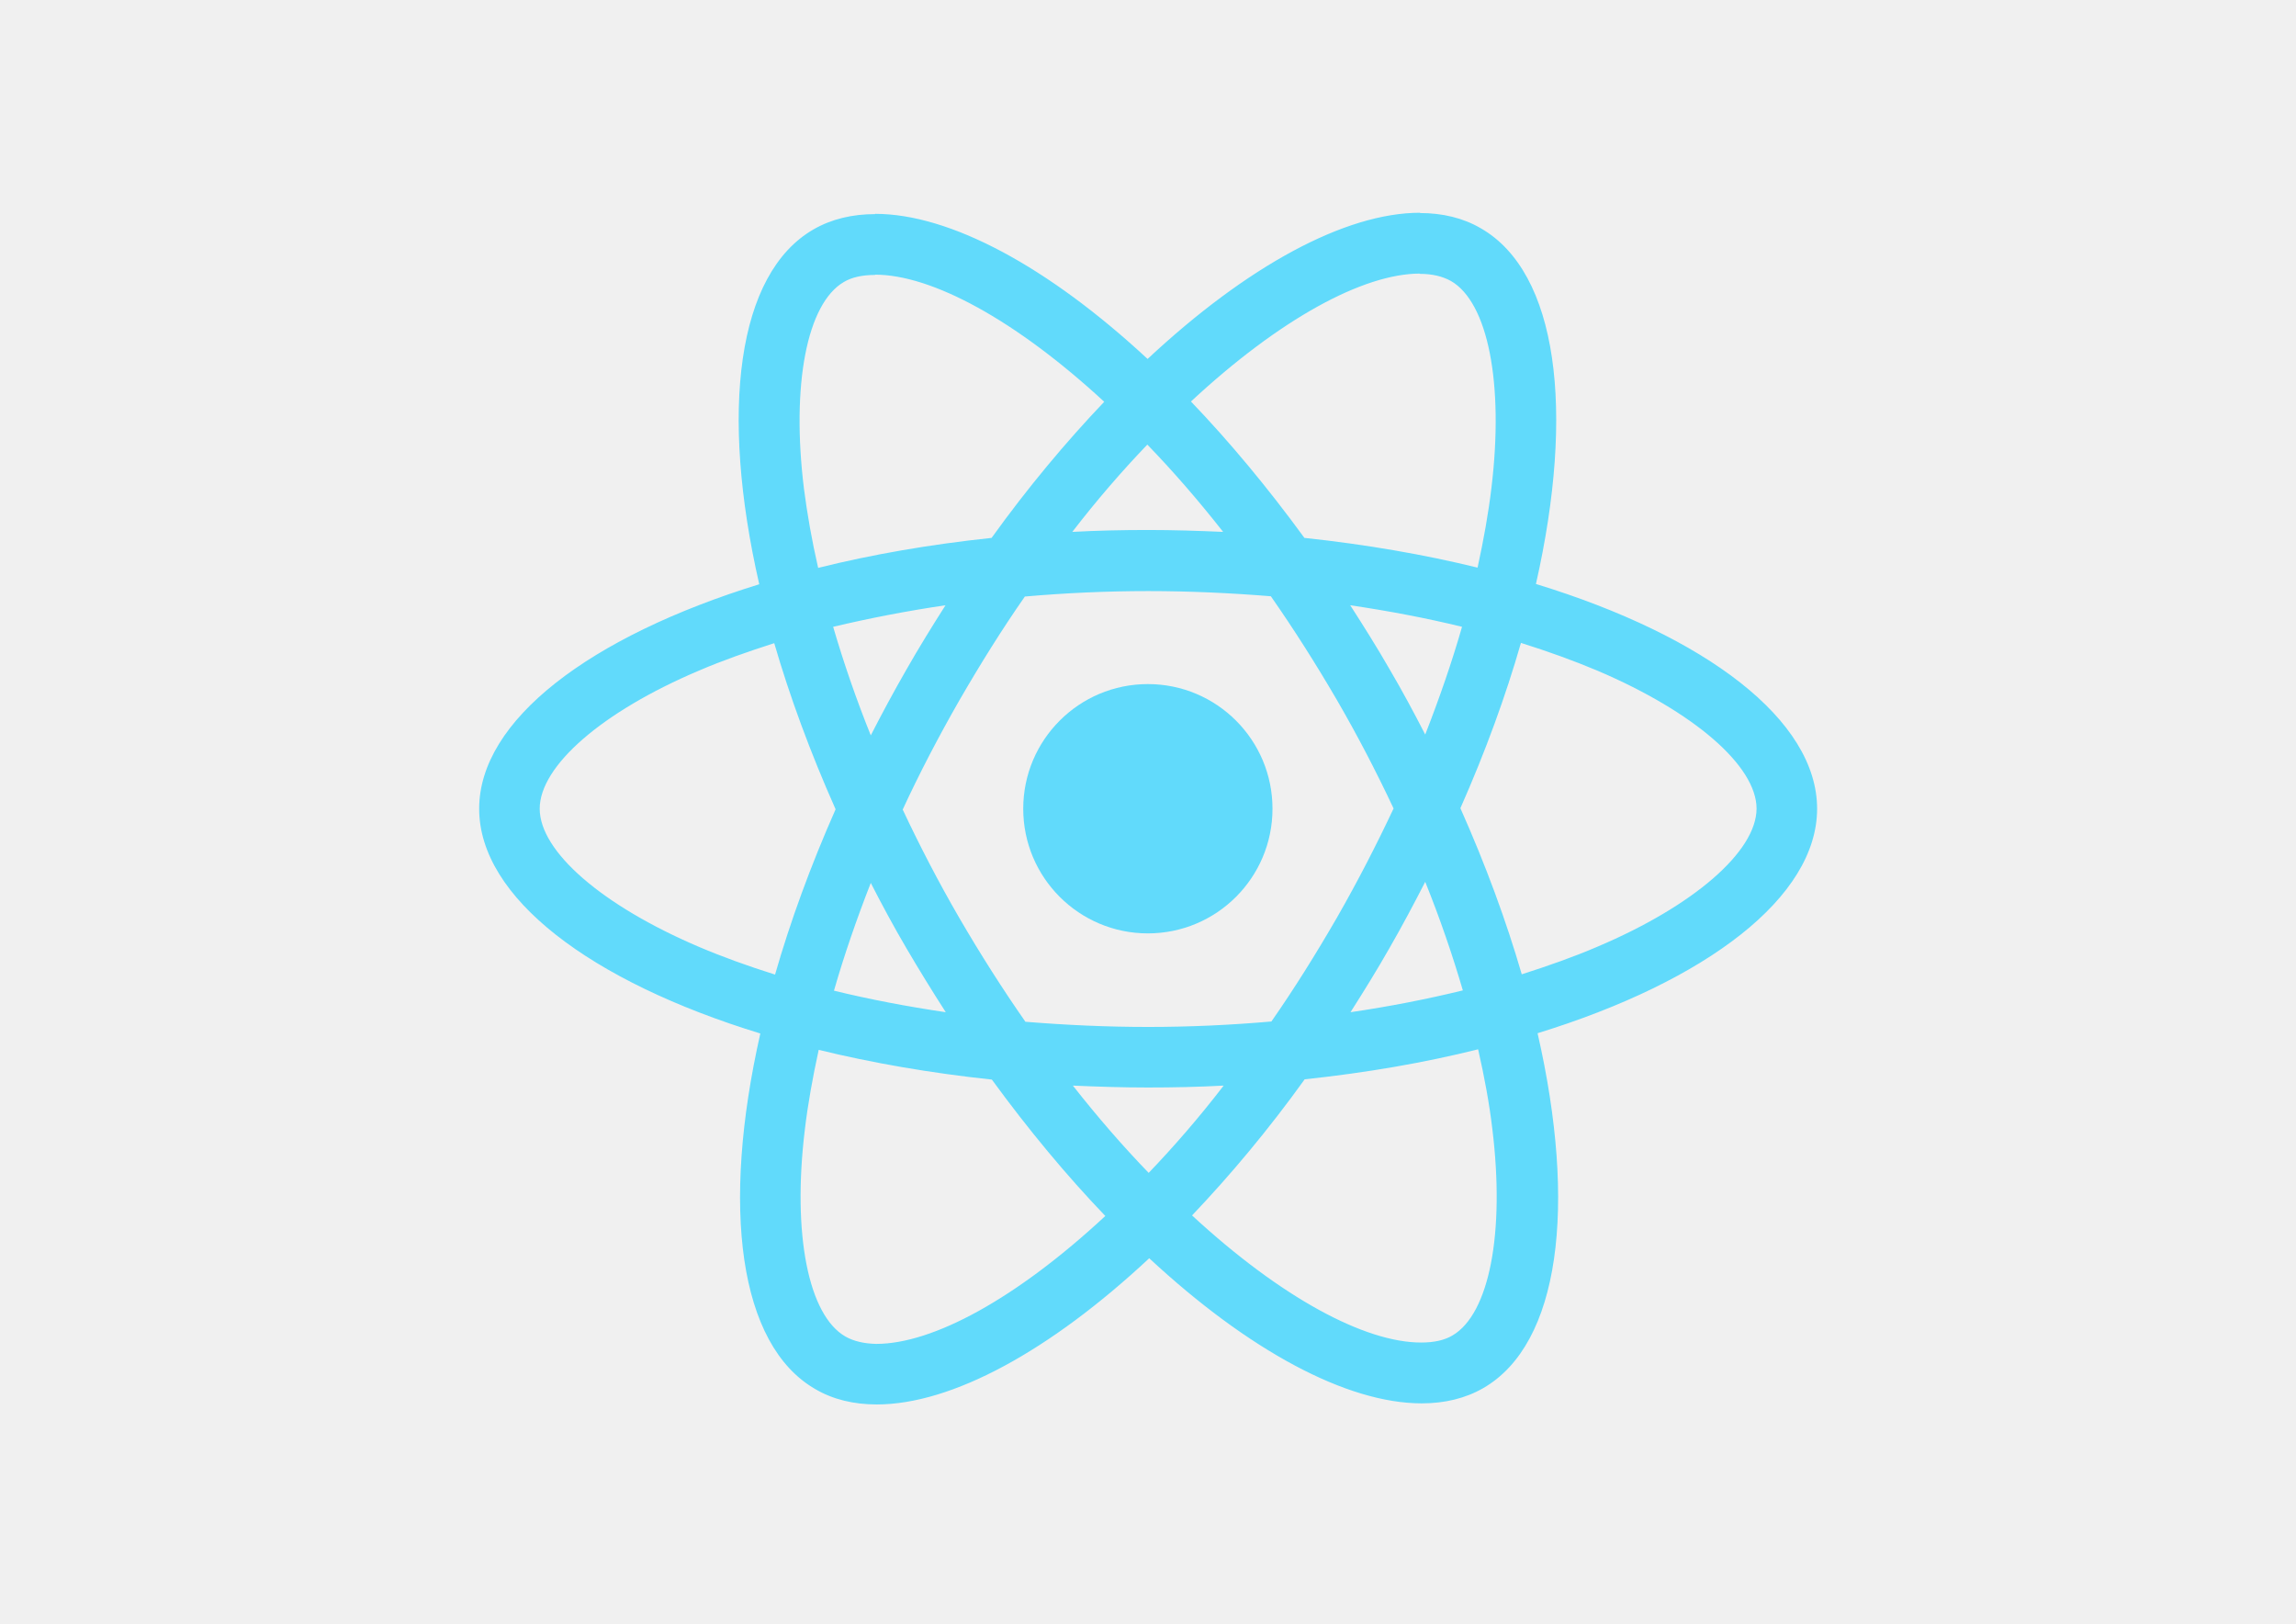
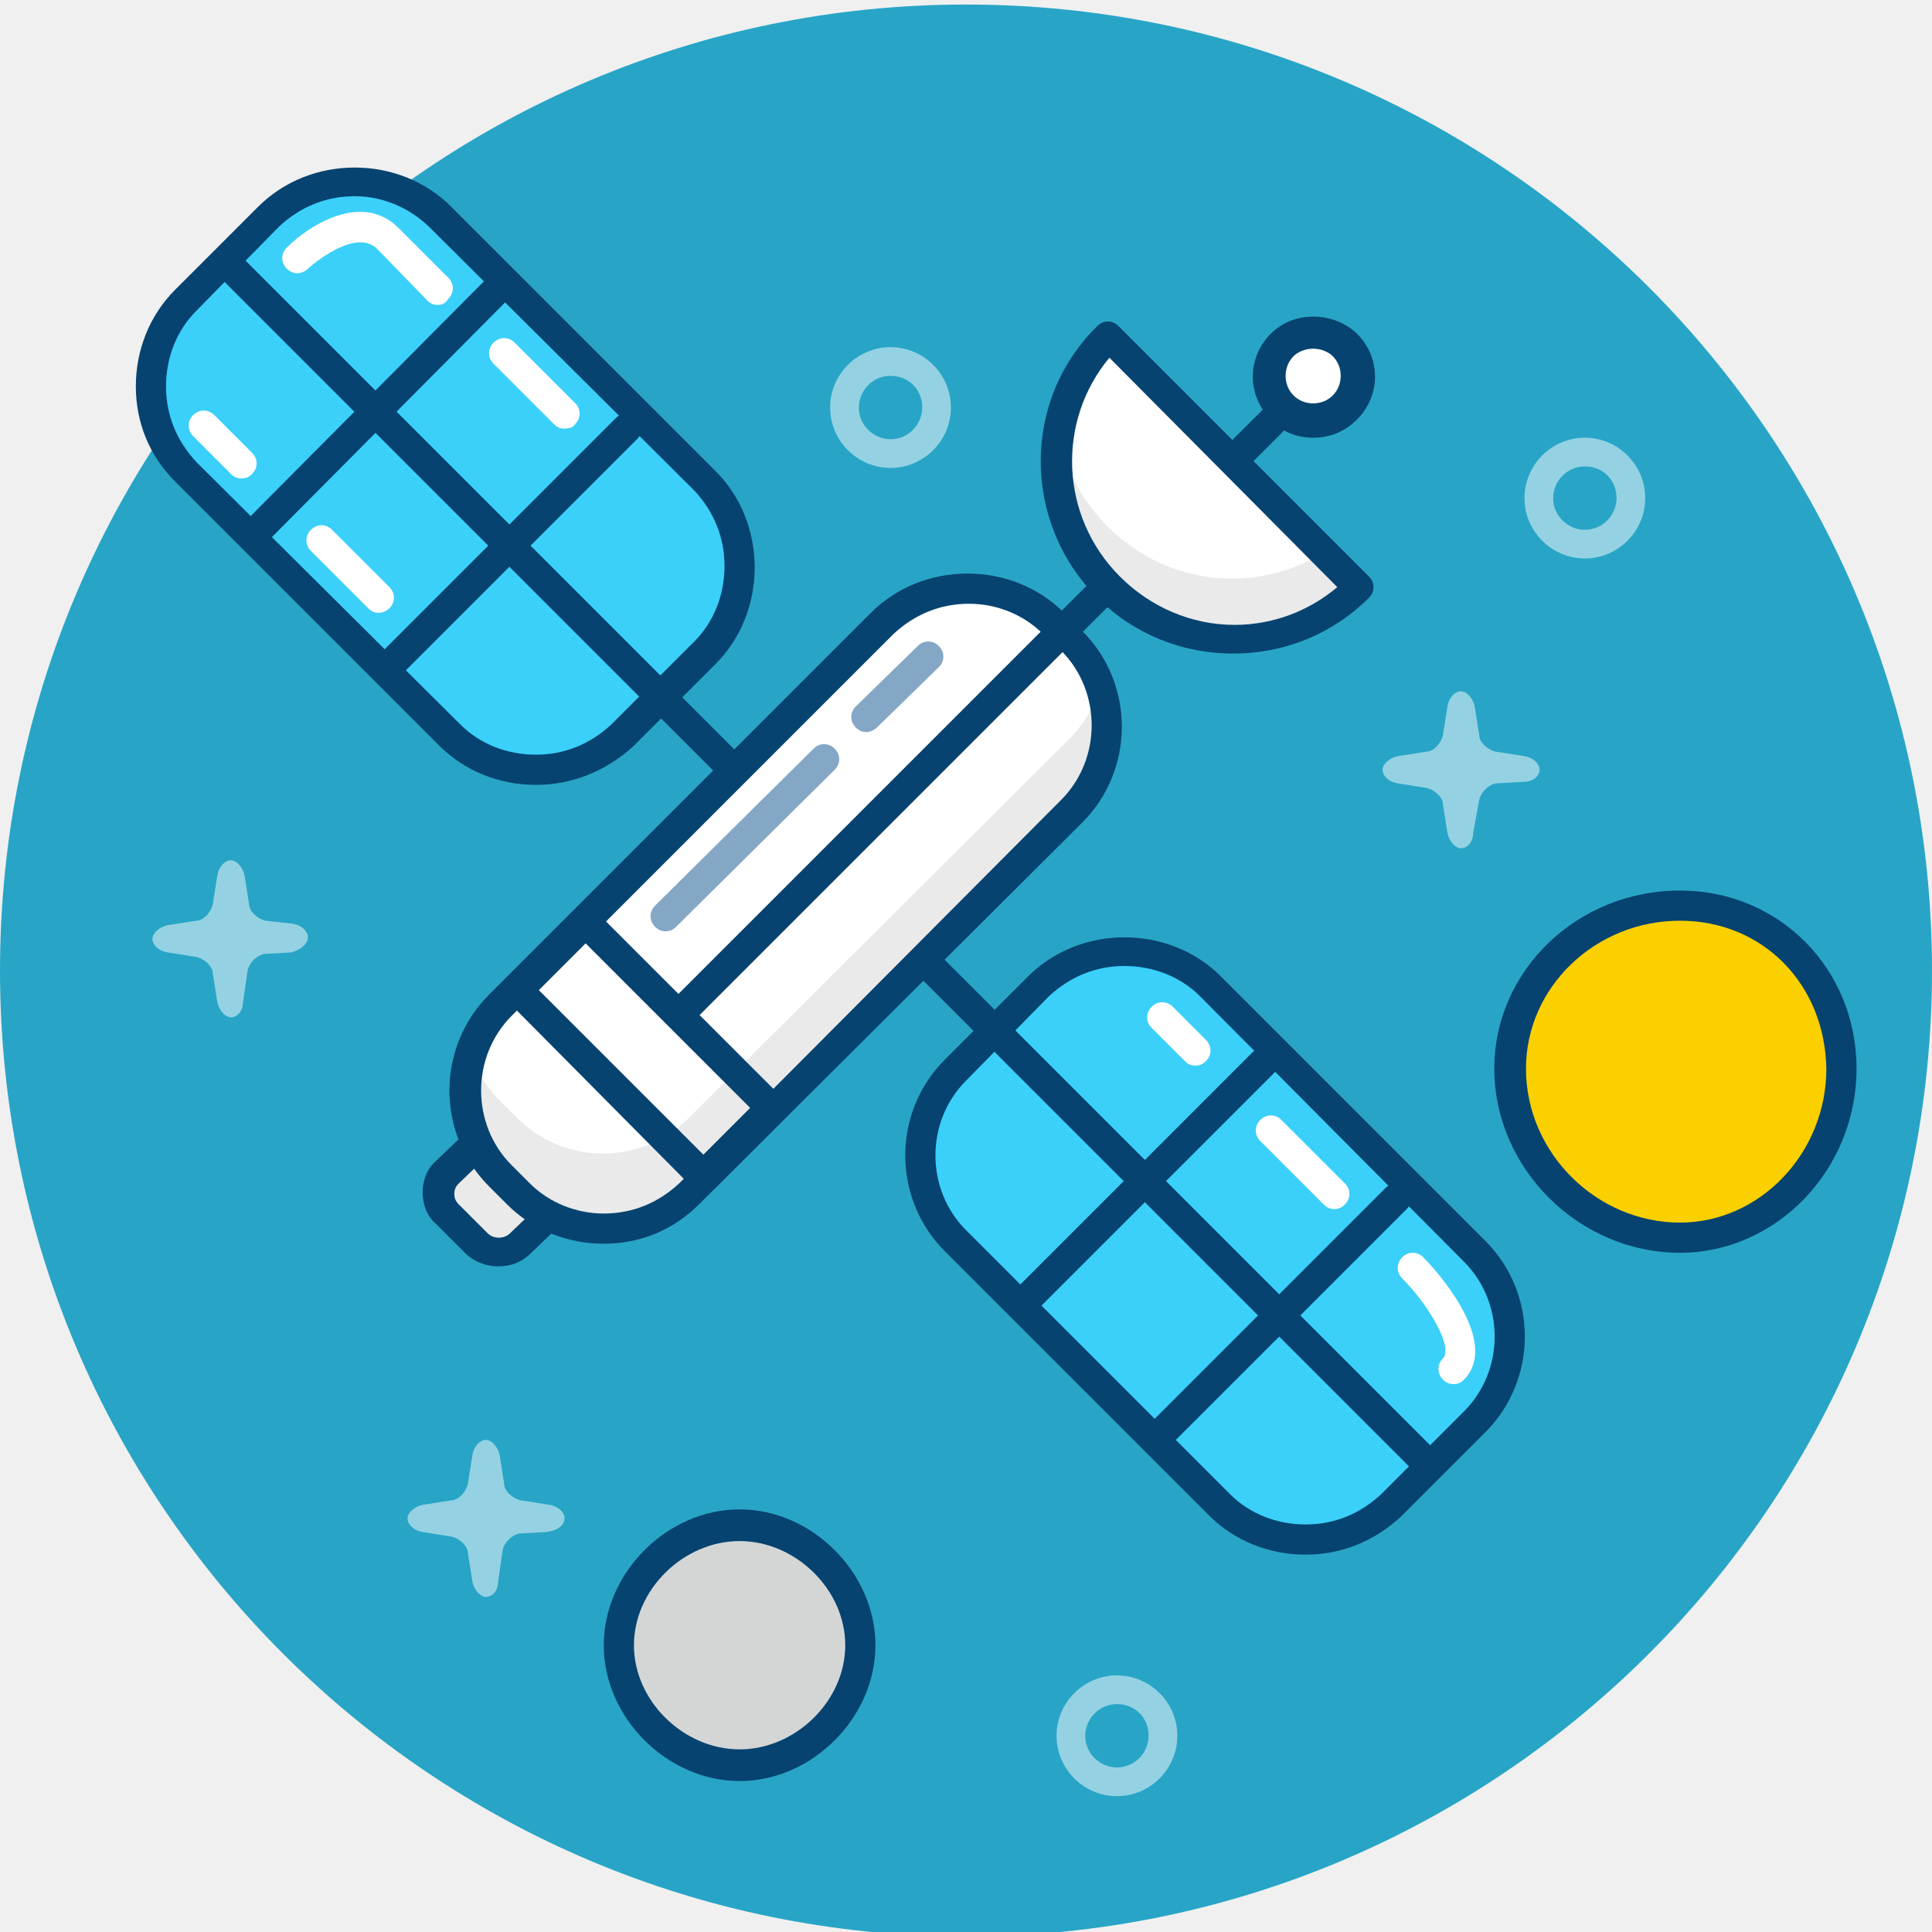
- <svg xmlns="http://www.w3.org/2000/svg" viewBox="0 0 841.9 595.3">
-   <g fill="#61dafb">
-     <path d="m666.3 296.5c0-32.5-40.7-63.3-103.1-82.4 14.4-63.6 8-114.2-20.2-130.4-6.5-3.8-14.1-5.6-22.4-5.6v22.3c4.6 0 8.3.9 11.4 2.6 13.6 7.8 19.5 37.5 14.9 75.7-1.1 9.4-2.9 19.3-5.1 29.4-19.6-4.8-41-8.5-63.5-10.9-13.5-18.5-27.5-35.3-41.6-50 32.6-30.3 63.2-46.9 84-46.9v-22.3c-27.5 0-63.5 19.6-99.9 53.6-36.4-33.8-72.4-53.2-99.9-53.2v22.3c20.7 0 51.4 16.5 84 46.6-14 14.7-28 31.4-41.3 49.9-22.6 2.4-44 6.1-63.6 11-2.3-10-4-19.7-5.2-29-4.7-38.2 1.1-67.9 14.6-75.8 3-1.8 6.9-2.6 11.5-2.6v-22.3c-8.4 0-16 1.8-22.6 5.6-28.1 16.2-34.4 66.7-19.9 130.1-62.2 19.2-102.7 49.9-102.7 82.3 0 32.5 40.7 63.3 103.1 82.4-14.4 63.6-8 114.2 20.2 130.4 6.5 3.8 14.1 5.6 22.5 5.6 27.5 0 63.5-19.6 99.9-53.6 36.4 33.8 72.4 53.2 99.9 53.2 8.4 0 16-1.8 22.6-5.6 28.1-16.2 34.4-66.7 19.9-130.1 62-19.1 102.5-49.9 102.5-82.3zm-130.2-66.7c-3.7 12.9-8.3 26.2-13.5 39.5-4.1-8-8.4-16-13.1-24-4.6-8-9.5-15.8-14.4-23.4 14.2 2.1 27.9 4.7 41 7.9zm-45.8 106.5c-7.8 13.5-15.8 26.3-24.1 38.2-14.9 1.3-30 2-45.2 2-15.1 0-30.2-.7-45-1.9-8.3-11.9-16.4-24.6-24.2-38-7.6-13.1-14.5-26.4-20.8-39.8 6.2-13.4 13.2-26.8 20.7-39.9 7.8-13.5 15.8-26.3 24.1-38.2 14.9-1.3 30-2 45.2-2 15.1 0 30.2.7 45 1.9 8.3 11.9 16.4 24.6 24.2 38 7.6 13.1 14.5 26.4 20.8 39.8-6.3 13.4-13.2 26.8-20.7 39.9zm32.3-13c5.4 13.4 10 26.8 13.8 39.8-13.1 3.2-26.9 5.9-41.2 8 4.9-7.7 9.8-15.6 14.4-23.7 4.6-8 8.9-16.1 13-24.1zm-101.4 106.7c-9.3-9.6-18.6-20.3-27.8-32 9 .4 18.2.7 27.5.7 9.4 0 18.7-.2 27.8-.7-9 11.7-18.3 22.4-27.5 32zm-74.4-58.9c-14.2-2.1-27.9-4.7-41-7.9 3.7-12.9 8.3-26.2 13.5-39.5 4.1 8 8.4 16 13.1 24s9.5 15.8 14.4 23.4zm73.9-208.1c9.3 9.6 18.6 20.3 27.8 32-9-.4-18.2-.7-27.5-.7-9.4 0-18.7.2-27.8.7 9-11.7 18.3-22.4 27.5-32zm-74 58.9c-4.9 7.7-9.8 15.6-14.4 23.7-4.6 8-8.9 16-13 24-5.4-13.4-10-26.8-13.8-39.8 13.1-3.1 26.9-5.8 41.2-7.9zm-90.5 125.2c-35.4-15.1-58.3-34.9-58.3-50.6s22.9-35.6 58.3-50.6c8.6-3.7 18-7 27.7-10.1 5.7 19.6 13.2 40 22.5 60.9-9.2 20.8-16.6 41.1-22.2 60.6-9.9-3.1-19.3-6.5-28-10.2zm53.8 142.9c-13.6-7.8-19.5-37.5-14.9-75.7 1.1-9.4 2.9-19.3 5.1-29.4 19.6 4.8 41 8.5 63.5 10.9 13.5 18.5 27.5 35.3 41.6 50-32.6 30.3-63.2 46.9-84 46.9-4.5-.1-8.3-1-11.3-2.7zm237.2-76.2c4.7 38.2-1.1 67.9-14.6 75.8-3 1.8-6.9 2.6-11.5 2.6-20.7 0-51.4-16.5-84-46.6 14-14.7 28-31.4 41.3-49.9 22.6-2.4 44-6.1 63.6-11 2.3 10.1 4.1 19.8 5.2 29.1zm38.5-66.7c-8.6 3.7-18 7-27.7 10.1-5.7-19.6-13.2-40-22.5-60.9 9.2-20.8 16.6-41.1 22.2-60.6 9.9 3.1 19.3 6.5 28.1 10.2 35.4 15.1 58.3 34.9 58.3 50.6-.1 15.7-23 35.6-58.4 50.6z" />
-     <circle cx="420.9" cy="296.5" r="45.7" />
+ <svg xmlns="http://www.w3.org/2000/svg" id="satelite" style="enable-background:new 0 0 128 128;" version="1.1" viewBox="0 0 128 128" xml:space="preserve">
+   <style type="text/css">
+ 	.st0{fill:#28A5C6;}
+ 	.st1{fill:#FFFFFF;}
+ 	.st2{fill:#EAEAEA;}
+ 	.st3{fill:#074370;}
+ 	.st4{fill:#3AD0F9;}
+ 	.st5{opacity:0.5;fill:#0C508E;}
+ 	.st6{fill:#FBD000;}
+ 	.st7{fill:#D4D6D6;}
+ 	.st8{opacity:0.5;fill:#FFFFFF;}
+ </style>
+   <g>
+     <circle class="st0" cx="64" cy="64.3" r="64" />
+     <path class="st1" d="M90,38.9c-4.6,4.6-12,4.6-16.6,0c-4.6-4.6-4.6-12,0-16.6L90,38.9z" />
+     <path class="st2" d="M73.4,34.9c-1.8-1.8-2.9-4-3.3-6.3c-0.6,3.6,0.5,7.5,3.3,10.3c4.6,4.6,12,4.6,16.6,0l-2.3-2.3   C83.2,39.4,77.3,38.8,73.4,34.9z" />
+     <ellipse class="st1" cx="87.2" cy="25.1" rx="2.7" ry="2.7" transform="matrix(0.7071 -0.7071 0.7071 0.7071 7.7858 68.9793)" />
+     <path class="st2" d="M36.9,77.2c0.8,0.8,0.8,2.1,0,2.8l-2.3,2.3c-0.8,0.8-2.1,0.8-2.8,0l-1.9-1.9c-0.8-0.8-0.8-2.1,0-2.8l2.3-2.3   c0.8-0.8,2.1-0.8,2.8,0L36.9,77.2z" />
+     <path class="st3" d="M33,83.9c-0.8,0-1.6-0.3-2.2-0.9l-1.9-1.9C28.3,80.6,28,79.8,28,79c0-0.8,0.3-1.6,0.9-2.1l2.4-2.3   c1.2-1.1,3.2-1.1,4.4,0l1.9,1.9c0.6,0.6,0.9,1.3,0.9,2.1c0,0.8-0.3,1.6-0.9,2.1L35.2,83C34.6,83.6,33.9,83.9,33,83.9z M33.5,75.8   c-0.3,0-0.5,0.1-0.7,0.3l-2.4,2.3c-0.2,0.2-0.3,0.4-0.3,0.7c0,0.3,0.1,0.5,0.3,0.7l1.9,1.9c0.4,0.4,1.1,0.4,1.5,0l2.4-2.3   c0.2-0.2,0.3-0.4,0.3-0.7c0-0.3-0.1-0.5-0.3-0.7L34.2,76C34,75.9,33.7,75.8,33.5,75.8z" />
+     <path class="st1" d="M71,42.4c3.1,3.1,3.1,8.2,0,11.3L45.6,79.1c-3.1,3.1-8.2,3.1-11.3,0l-1.2-1.2c-3.1-3.1-3.1-8.2,0-11.3   l25.3-25.3c3.1-3.1,8.2-3.1,11.3,0L71,42.4z" />
+     <path class="st4" d="M28.8,14.4c-3.1-3.1-8.2-3.1-11.3,0L12,19.9c-3.1,3.1-3.1,8.2,0,11.3l17.5,17.5c3.1,3.1,8.2,3.1,11.3,0   l5.5-5.5c3.1-3.1,3.1-8.2,0-11.3L28.8,14.4z" />
+     <path class="st3" d="M48.1,51.5c-0.3,0-0.5-0.1-0.7-0.3L14.9,18.7c-0.4-0.4-0.4-1,0-1.4c0.4-0.4,1-0.4,1.4,0l32.5,32.5   c0.4,0.4,0.4,1,0,1.4C48.6,51.4,48.4,51.5,48.1,51.5z" />
+     <path class="st3" d="M25.9,45c-0.3,0-0.5-0.1-0.7-0.3c-0.4-0.4-0.4-1,0-1.4l15.6-15.6c0.4-0.4,1-0.4,1.4,0s0.4,1,0,1.4L26.6,44.7   C26.5,44.9,26.2,45,25.9,45z" />
+     <path class="st3" d="M17.1,36.1c-0.3,0-0.5-0.1-0.7-0.3c-0.4-0.4-0.4-1,0-1.4L32,18.7c0.4-0.4,1-0.4,1.4,0c0.4,0.4,0.4,1,0,1.4   L17.8,35.8C17.6,36,17.3,36.1,17.1,36.1z" />
+     <path class="st4" d="M97.6,83.2c3.1,3.1,3.1,8.2,0,11.3l-5.5,5.5c-3.1,3.1-8.2,3.1-11.3,0L63.3,82.6c-3.1-3.1-3.1-8.2,0-11.3   l5.5-5.5c3.1-3.1,8.2-3.1,11.3,0L97.6,83.2z" />
+     <path class="st3" d="M94,97.4c-0.3,0-0.5-0.1-0.7-0.3L60.8,64.6c-0.4-0.4-0.4-1,0-1.4c0.4-0.4,1-0.4,1.4,0l32.5,32.5   c0.4,0.4,0.4,1,0,1.4C94.5,97.3,94.3,97.4,94,97.4z" />
+     <path class="st3" d="M68,87.1c-0.3,0-0.5-0.1-0.7-0.3c-0.4-0.4-0.4-1,0-1.4L83,69.7c0.4-0.4,1-0.4,1.4,0c0.4,0.4,0.4,1,0,1.4   L68.7,86.8C68.5,87,68.3,87.1,68,87.1z" />
+     <path class="st3" d="M76.9,96c-0.3,0-0.5-0.1-0.7-0.3c-0.4-0.4-0.4-1,0-1.4l15.6-15.6c0.4-0.4,1-0.4,1.4,0c0.4,0.4,0.4,1,0,1.4   L77.6,95.7C77.4,95.9,77.2,96,76.9,96z" />
+     <path class="st3" d="M81.7,43.3c-3.4,0-6.6-1.3-9-3.7c-5-5-5-13.1,0-18c0.4-0.4,1-0.4,1.4,0l16.6,16.6c0.4,0.4,0.4,1,0,1.4   C88.3,42,85.1,43.3,81.7,43.3z M73.5,23.7c-3.5,4.2-3.3,10.5,0.7,14.5c2,2,4.7,3.2,7.6,3.2c2.5,0,4.9-0.9,6.8-2.5L73.5,23.7z" />
+     <path class="st3" d="M70.9,42.3c-0.3,0-0.5-0.1-0.7-0.3c-0.4-0.4-0.4-1,0-1.4l2.1-2.1c0.4-0.4,1-0.4,1.4,0c0.4,0.4,0.4,1,0,1.4   L71.6,42C71.4,42.2,71.2,42.3,70.9,42.3z" />
+     <path class="st2" d="M71,48.8L45.6,74.1c-3.1,3.1-8.2,3.1-11.3,0l-1.2-1.2c-0.9-0.9-1.6-2-1.9-3.2c-0.9,2.8-0.3,6,1.9,8.2l1.2,1.2   c3.1,3.1,8.2,3.1,11.3,0L71,53.8c2.2-2.2,2.8-5.4,1.9-8.2C72.5,46.8,71.9,47.8,71,48.8z" />
+     <path class="st3" d="M46.6,79c-0.3,0-0.5-0.1-0.7-0.3L33.6,66.3c-0.4-0.4-0.4-1,0-1.4l4.5-4.5c0.4-0.4,1-0.4,1.4,0l12.4,12.4   c0.4,0.4,0.4,1,0,1.4l-4.5,4.5C47.2,78.9,46.9,79,46.6,79z M35.7,65.6l10.9,10.9l3.1-3.1L38.8,62.5L35.7,65.6z" />
+     <path class="st3" d="M81.8,31.4c-0.3,0-0.5-0.1-0.7-0.3c-0.4-0.4-0.4-1,0-1.4l3-3c0.4-0.4,1-0.4,1.4,0c0.4,0.4,0.4,1,0,1.4l-3,3   C82.3,31.3,82.1,31.4,81.8,31.4z" />
+     <path class="st3" d="M87,29c-1.1,0-2.1-0.4-2.8-1.2c-1.6-1.6-1.6-4.1,0-5.7c1.5-1.5,4.1-1.5,5.7,0c1.6,1.6,1.6,4.1,0,5.7   C89.1,28.6,88.1,29,87,29z M87,23.1c-0.5,0-1,0.2-1.3,0.5c-0.7,0.7-0.7,1.9,0,2.6c0.7,0.7,1.9,0.7,2.6,0c0.7-0.7,0.7-1.9,0-2.6   C88,23.3,87.5,23.1,87,23.1z" />
+     <path class="st3" d="M45.2,68c-0.3,0-0.5-0.1-0.7-0.3c-0.4-0.4-0.4-1,0-1.4l25-25c0.4-0.4,1-0.4,1.4,0c0.4,0.4,0.4,1,0,1.4l-25,25   C45.7,67.9,45.5,68,45.2,68z" />
+     <path class="st3" d="M40,82.4c-2.4,0-4.7-0.9-6.4-2.6l-1.2-1.2c-3.5-3.5-3.5-9.2,0-12.7l25.3-25.3c1.7-1.7,4-2.6,6.4-2.6   c2.4,0,4.7,0.9,6.4,2.6l1.2,1.2c3.5,3.5,3.5,9.2,0,12.7L46.3,79.8C44.6,81.5,42.4,82.4,40,82.4z M64.2,40c-1.9,0-3.6,0.7-5,2   L33.9,67.3c-2.7,2.7-2.7,7.2,0,9.9l1.2,1.2c1.3,1.3,3.1,2,4.9,2c1.9,0,3.6-0.7,5-2L70.3,53c2.7-2.7,2.7-7.2,0-9.9L69.1,42   C67.8,40.7,66,40,64.2,40z" />
+     <path class="st3" d="M35.5,52c-2.4,0-4.7-0.9-6.4-2.6L11.6,31.9C9.9,30.2,9,28,9,25.6c0-2.4,0.9-4.7,2.6-6.4l5.5-5.5   c1.7-1.7,4-2.6,6.4-2.6c2.4,0,4.7,0.9,6.4,2.6l17.5,17.5c1.7,1.7,2.6,4,2.6,6.4c0,2.4-0.9,4.7-2.6,6.4l-5.5,5.5   C40.1,51.1,37.9,52,35.5,52z M23.5,13c-1.9,0-3.6,0.7-5,2L13,20.6c-1.3,1.3-2,3.1-2,5c0,1.9,0.7,3.6,2,5L30.5,48c1.3,1.3,3.1,2,5,2   c1.9,0,3.6-0.7,5-2l5.5-5.5c1.3-1.3,2-3.1,2-5c0-1.9-0.7-3.6-2-5L28.5,15.1C27.2,13.8,25.4,13,23.5,13z" />
+     <path class="st1" d="M29,20.2c-0.3,0-0.5-0.1-0.7-0.3L25,16.5c-1.3-1.3-3.8,0.6-4.6,1.3c-0.4,0.4-1,0.4-1.4,0c-0.4-0.4-0.4-1,0-1.4   c1.5-1.5,5-3.7,7.4-1.3l3.3,3.3c0.4,0.4,0.4,1,0,1.4C29.5,20.1,29.3,20.2,29,20.2z" />
+     <path class="st1" d="M37.4,28.4c-0.3,0-0.5-0.1-0.7-0.3l-4-4c-0.4-0.4-0.4-1,0-1.4c0.4-0.4,1-0.4,1.4,0l4,4c0.4,0.4,0.4,1,0,1.4   C38,28.3,37.7,28.4,37.4,28.4z" />
+     <path class="st1" d="M25.1,40.6c-0.3,0-0.5-0.1-0.7-0.3l-3.8-3.8c-0.4-0.4-0.4-1,0-1.4c0.4-0.4,1-0.4,1.4,0l3.8,3.8   c0.4,0.4,0.4,1,0,1.4C25.6,40.5,25.3,40.6,25.1,40.6z" />
+     <path class="st1" d="M16,31.7c-0.3,0-0.5-0.1-0.7-0.3l-2.5-2.5c-0.4-0.4-0.4-1,0-1.4c0.4-0.4,1-0.4,1.4,0l2.5,2.5   c0.4,0.4,0.4,1,0,1.4C16.5,31.6,16.3,31.7,16,31.7z" />
+     <path class="st3" d="M86.5,103c-2.4,0-4.7-0.9-6.4-2.6L62.6,82.9c-3.5-3.5-3.5-9.2,0-12.7l5.5-5.5c1.7-1.7,4-2.6,6.4-2.6   s4.7,0.9,6.4,2.6l17.5,17.5c3.5,3.5,3.5,9.2,0,12.7l-5.5,5.5C91.1,102.1,88.9,103,86.5,103z M74.5,64c-1.9,0-3.6,0.7-5,2L64,71.6   c-2.7,2.7-2.7,7.2,0,9.9L81.5,99c1.3,1.3,3.1,2,5,2s3.6-0.7,5-2l5.5-5.5c2.7-2.7,2.7-7.2,0-9.9L79.5,66C78.2,64.7,76.4,64,74.5,64z   " />
+     <path class="st1" d="M96.3,91.7c-0.3,0-0.5-0.1-0.7-0.3c-0.4-0.4-0.4-1,0-1.4c0.7-0.7-0.9-3.5-2.7-5.3c-0.4-0.4-0.4-1,0-1.4   c0.4-0.4,1-0.4,1.4,0c0.2,0.2,5.3,5.4,2.7,8.1C96.8,91.6,96.6,91.7,96.3,91.7z" />
+     <path class="st1" d="M88.4,80.1c-0.3,0-0.5-0.1-0.7-0.3l-4.2-4.2c-0.4-0.4-0.4-1,0-1.4c0.4-0.4,1-0.4,1.4,0l4.2,4.2   c0.4,0.4,0.4,1,0,1.4C88.9,80,88.7,80.1,88.4,80.1z" />
+     <path class="st1" d="M79.2,70.6c-0.3,0-0.5-0.1-0.7-0.3l-2.2-2.2c-0.4-0.4-0.4-1,0-1.4c0.4-0.4,1-0.4,1.4,0l2.2,2.2   c0.4,0.4,0.4,1,0,1.4C79.7,70.5,79.5,70.6,79.2,70.6z" />
+     <line class="st1" x1="57.4" x2="61.4" y1="47.5" y2="43.5" />
+     <path class="st5" d="M57.4,48.5c-0.3,0-0.5-0.1-0.7-0.3c-0.4-0.4-0.4-1,0-1.4l4.1-4c0.4-0.4,1-0.4,1.4,0c0.4,0.4,0.4,1,0,1.4   l-4.1,4C57.9,48.4,57.6,48.5,57.4,48.5z" />
+     <line class="st1" x1="44.1" x2="54.6" y1="60.7" y2="50.3" />
+     <path class="st5" d="M44.1,61.7c-0.3,0-0.5-0.1-0.7-0.3c-0.4-0.4-0.4-1,0-1.4l10.5-10.4c0.4-0.4,1-0.4,1.4,0c0.4,0.4,0.4,1,0,1.4   L44.8,61.4C44.6,61.6,44.4,61.7,44.1,61.7z" />
+     <ellipse class="st6" cx="111.3" cy="71.1" rx="11.2" ry="10.8" />
+     <ellipse class="st7" cx="49" cy="109.2" rx="7.5" ry="7.8" />
+     <path class="st3" d="M111.3,83C104.6,83,99,77.4,99,70.8c0-6.5,5.5-11.8,12.3-11.8c6.6,0,11.7,5.2,11.7,11.8   C123,77.5,117.7,83,111.3,83z M111.3,61c-5.6,0-10.2,4.4-10.2,9.8c0,5.6,4.7,10.2,10.2,10.2c5.3,0,9.7-4.6,9.7-10.2   C120.9,65.2,116.8,61,111.3,61z" />
+     <path class="st3" d="M49,118c-4.8,0-9-4.2-9-9s4.2-9,9-9s9,4.2,9,9S53.8,118,49,118z M49,102.1c-3.7,0-7,3.2-7,6.9s3.3,6.9,7,6.9   s7-3.2,7-6.9S52.7,102.1,49,102.1z" />
+     <path class="st8" d="M59,31c-2.2,0-4-1.8-4-4c0-2.2,1.8-4,4-4c2.2,0,4,1.8,4,4C63,29.2,61.2,31,59,31z M59,24.9   c-1.2,0-2.1,1-2.1,2.1c0,1.2,1,2.1,2.1,2.1c1.2,0,2.1-1,2.1-2.1C61.1,25.8,60.2,24.9,59,24.9z" />
+     <path class="st8" d="M74,119c-2.2,0-4-1.8-4-4c0-2.2,1.8-4,4-4c2.2,0,4,1.8,4,4C78,117.2,76.2,119,74,119z M74,112.9   c-1.2,0-2.1,1-2.1,2.1c0,1.2,1,2.1,2.1,2.1c1.2,0,2.1-1,2.1-2.1C76.1,113.8,75.2,112.9,74,112.9z" />
+     <path class="st8" d="M105,37c-2.2,0-4-1.8-4-4c0-2.2,1.8-4,4-4c2.2,0,4,1.8,4,4C109,35.2,107.2,37,105,37z M105,30.9   c-1.2,0-2.1,1-2.1,2.1c0,1.2,1,2.1,2.1,2.1c1.2,0,2.1-1,2.1-2.1C107.1,31.8,106.2,30.9,105,30.9z" />
+     <path class="st8" d="M102,51c0-0.4-0.4-0.8-1-0.9l-1.9-0.3c-0.5-0.1-1.1-0.6-1.1-1.1l-0.3-1.9c-0.1-0.5-0.5-1-0.9-1   c-0.4,0-0.8,0.4-0.9,1l-0.3,1.9c-0.1,0.5-0.6,1.1-1.1,1.1l-1.9,0.3c-0.5,0.1-1,0.5-1,0.9c0,0.4,0.4,0.8,1,0.9l1.9,0.3   c0.5,0.1,1.1,0.6,1.1,1.1l0.3,1.9c0.1,0.5,0.5,1,0.9,1c0.4,0,0.8-0.4,0.8-1L98,53c0.1-0.5,0.6-1,1.1-1.1l1.8-0.1   C101.6,51.8,102,51.4,102,51z" />
+     <path class="st8" d="M37.4,100.6c0-0.4-0.4-0.8-1-0.9l-1.9-0.3c-0.5-0.1-1.1-0.6-1.1-1.1l-0.3-1.9c-0.1-0.5-0.5-1-0.9-1   c-0.4,0-0.8,0.4-0.9,1l-0.3,1.9c-0.1,0.5-0.6,1.1-1.1,1.1l-1.9,0.3c-0.5,0.1-1,0.5-1,0.9c0,0.4,0.4,0.8,1,0.9l1.9,0.3   c0.5,0.1,1.1,0.6,1.1,1.1l0.3,1.9c0.1,0.5,0.5,1,0.9,1c0.4,0,0.8-0.4,0.8-1l0.3-2.1c0.1-0.5,0.6-1,1.1-1.1l1.8-0.1   C37,101.4,37.4,101,37.4,100.6z" />
+     <path class="st8" d="M20.4,62.1c0-0.4-0.4-0.8-1-0.9L17.6,61c-0.5-0.1-1.1-0.6-1.1-1.1L16.2,58c-0.1-0.5-0.5-1-0.9-1   c-0.4,0-0.8,0.4-0.9,1l-0.3,1.9c-0.1,0.5-0.6,1.1-1.1,1.1l-1.9,0.3c-0.5,0.1-1,0.5-1,0.9c0,0.4,0.4,0.8,1,0.9l1.9,0.3   c0.5,0.1,1.1,0.6,1.1,1.1l0.3,1.9c0.1,0.5,0.5,1,0.9,1c0.4,0,0.8-0.4,0.8-1l0.3-2.1c0.1-0.5,0.6-1,1.1-1.1l1.8-0.1   C20,62.9,20.4,62.5,20.4,62.1z" />
  </g>
</svg>
